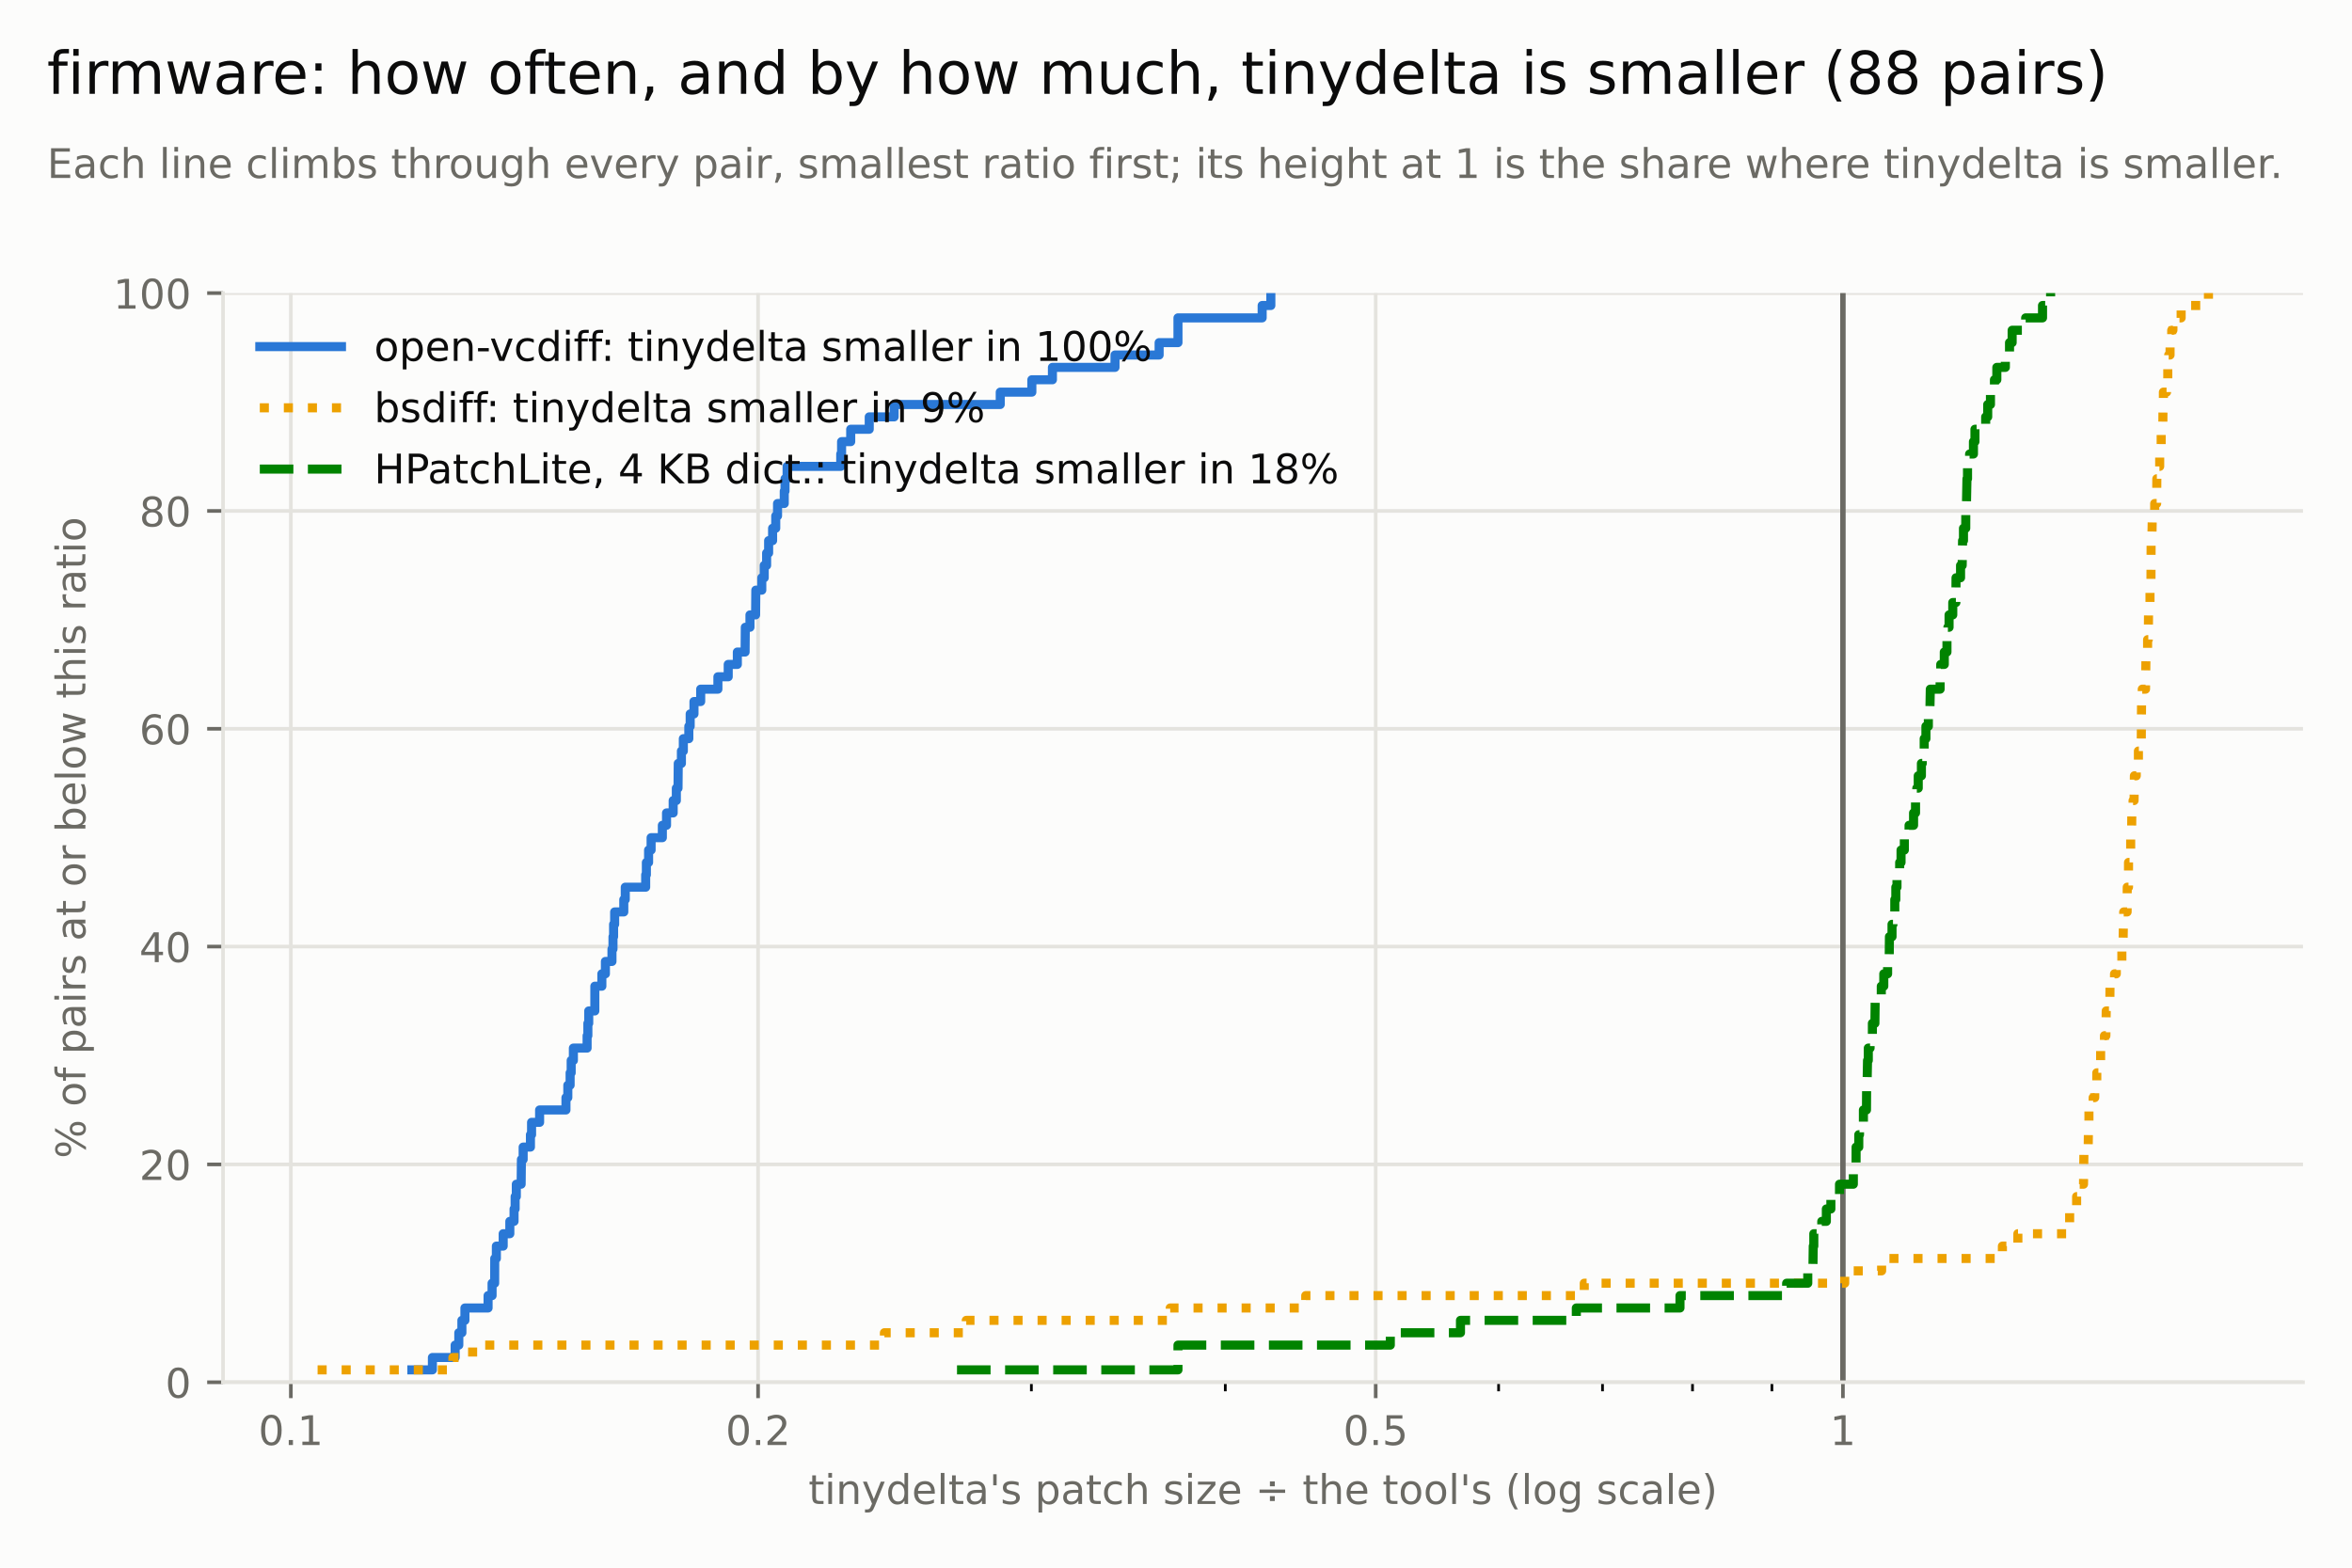
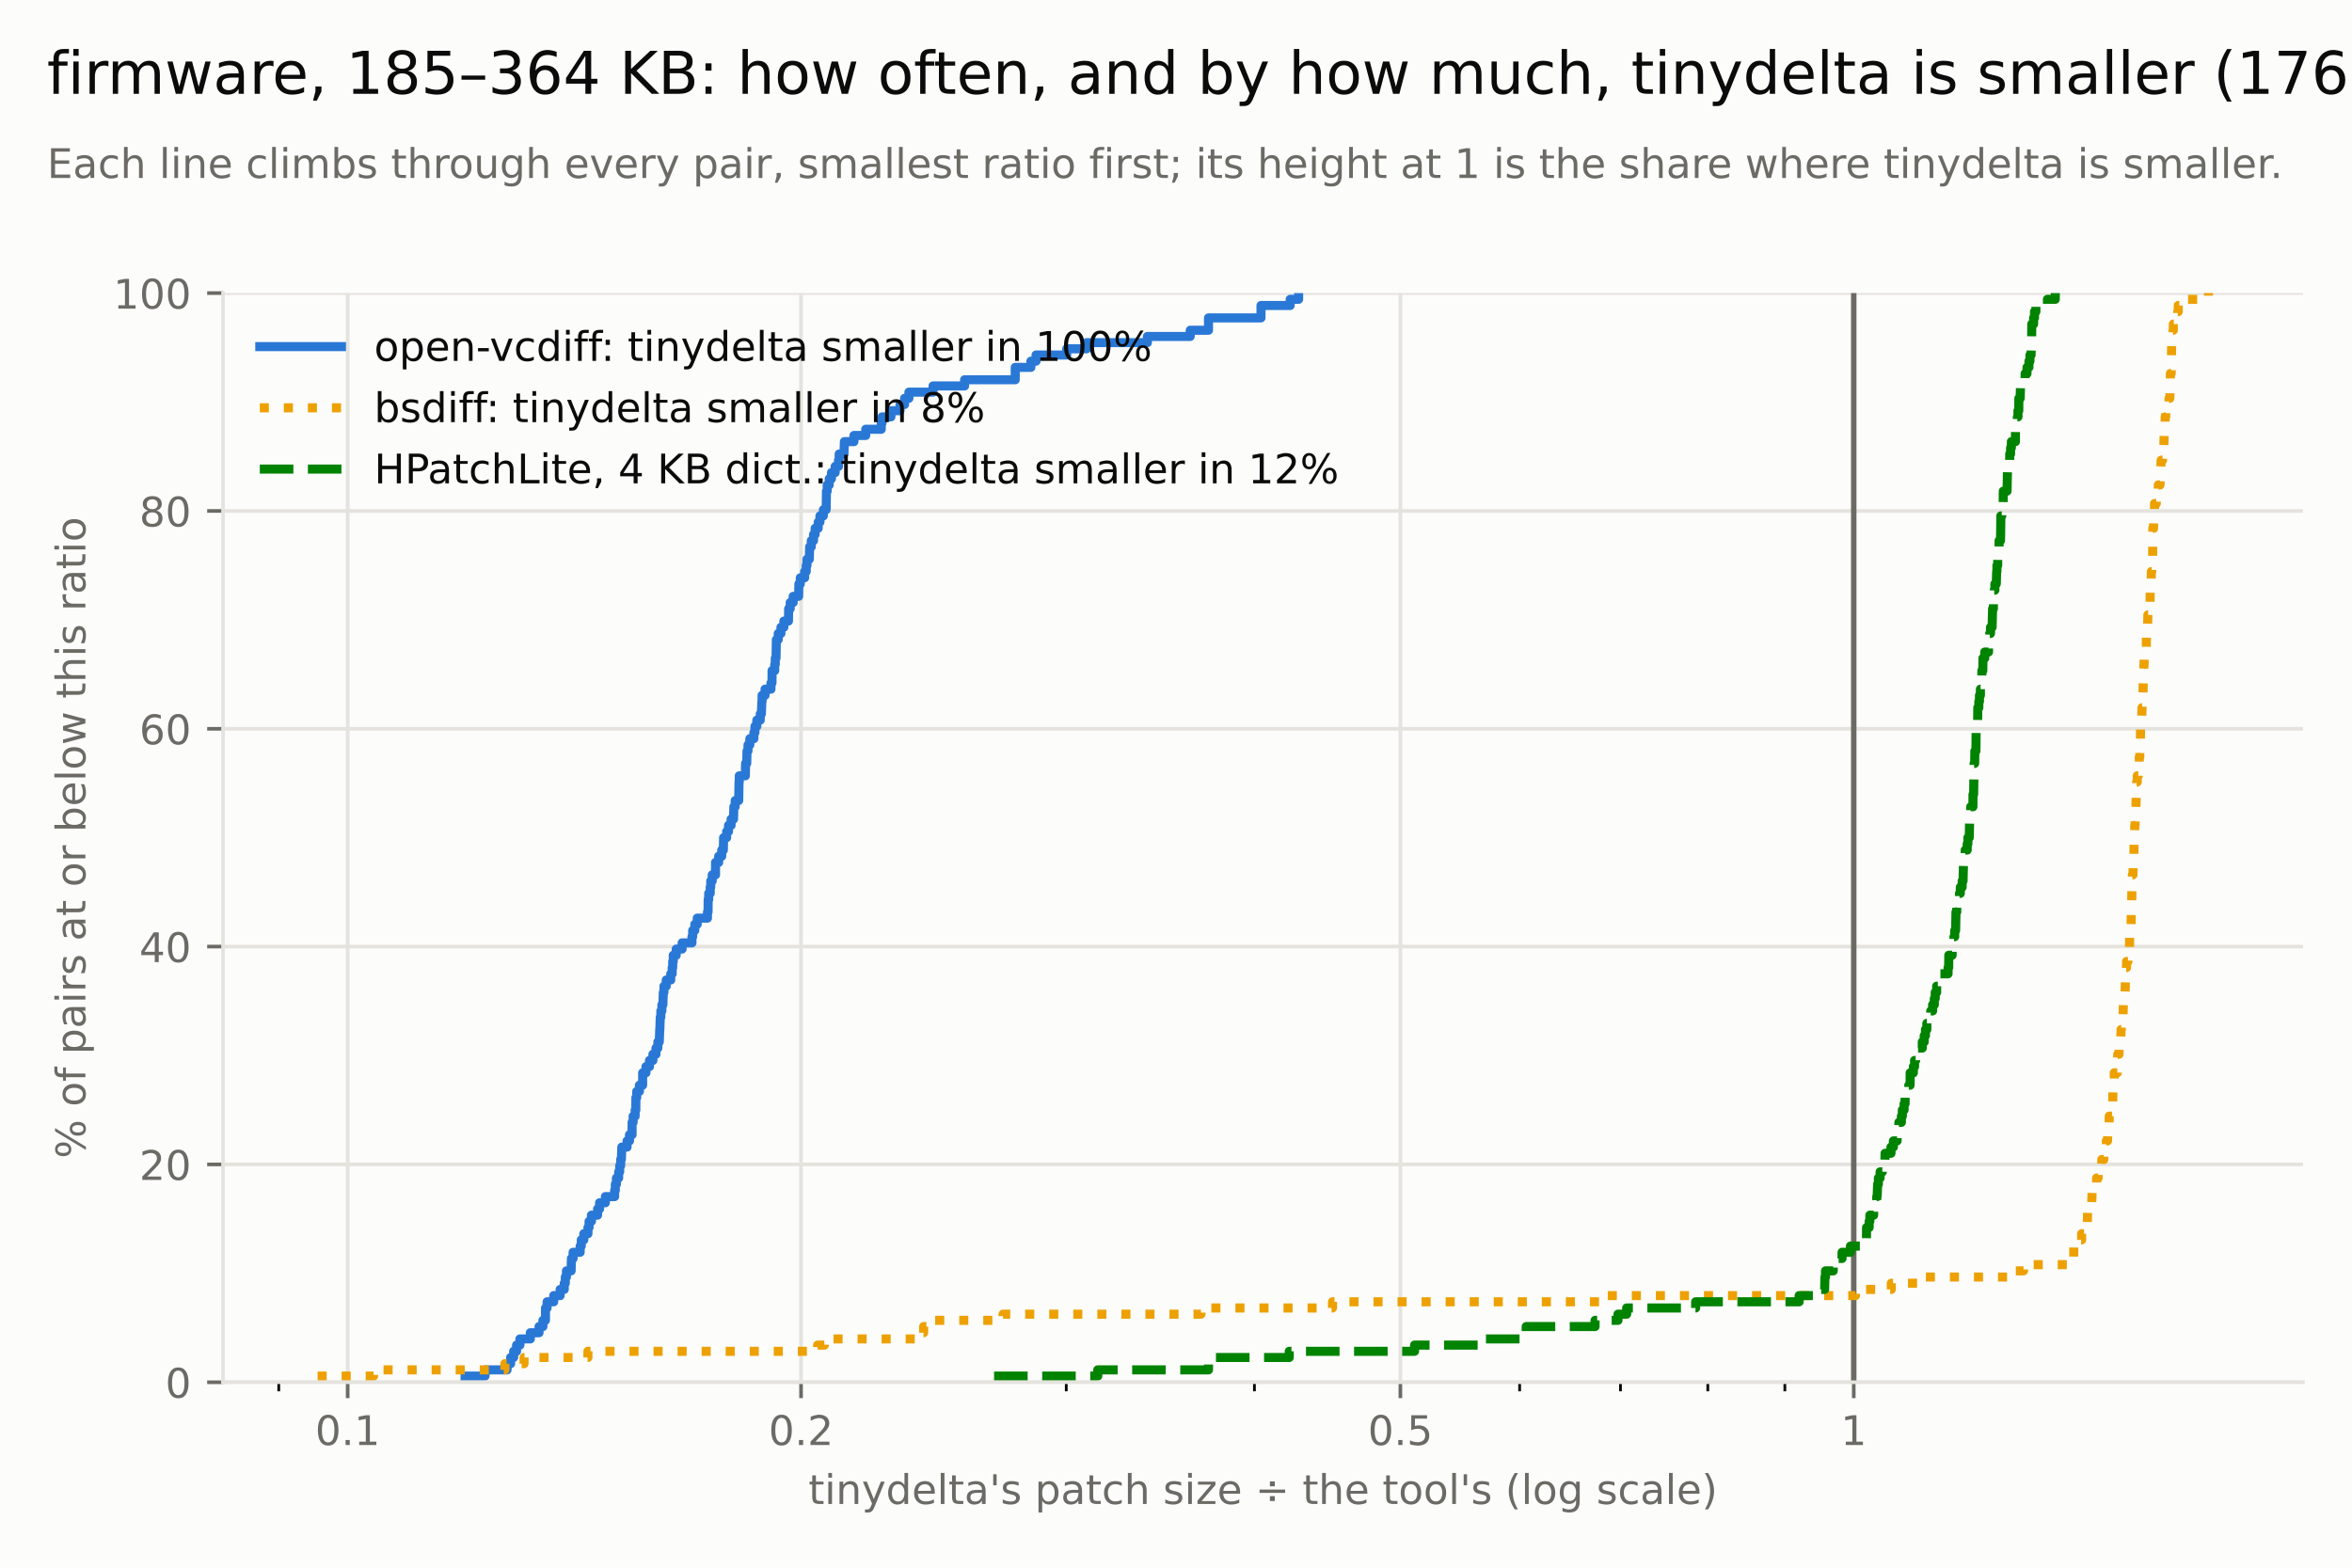
<svg xmlns="http://www.w3.org/2000/svg" xmlns:xlink="http://www.w3.org/1999/xlink" width="518.4pt" height="345.6pt" viewBox="0 0 518.4 345.6" version="1.1">
  <defs>
    <style type="text/css">*{stroke-linejoin: round; stroke-linecap: butt}</style>
  </defs>
  <g id="figure_1">
    <g id="patch_1">
      <path d="M 0 345.6  L 518.4 345.6  L 518.4 0  L 0 0  z " style="fill: #fcfcfb" />
    </g>
    <g id="axes_1">
      <g id="patch_2">
        <path d="M 49.162 304.718  L 507.6 304.718  L 507.6 64.619  L 49.162 64.619  z " style="fill: #fcfcfb" />
      </g>
      <g id="matplotlib.axis_1">
        <g id="xtick_1">
          <g id="line2d_1">
-             <path d="M 64.107 304.718  L 64.107 64.619  " clip-path="url(#pc556e0df1f)" style="fill: none; stroke: #e4e3de; stroke-width: 0.8; stroke-linecap: square" />
+             <path d="M 76.63 304.718  L 76.63 64.619  " clip-path="url(#pc556e0df1f)" style="fill: none; stroke: #e4e3de; stroke-width: 0.8; stroke-linecap: square" />
          </g>
          <g id="line2d_2">
            <defs>
              <path id="me577f2e913" d="M 0 0  L 0 3.5  " style="stroke: #6b6a64; stroke-width: 0.8" />
            </defs>
            <g>
-               <use xlink:href="#me577f2e913" x="64.107" y="304.718" style="fill: #6b6a64; stroke: #6b6a64; stroke-width: 0.8" />
+               <use xlink:href="#me577f2e913" x="76.63" y="304.718" style="fill: #6b6a64; stroke: #6b6a64; stroke-width: 0.8" />
            </g>
          </g>
          <g id="text_1">
-             <text style="font-size: 9px; font-family: 'DejaVu Sans', 'Arial', 'Helvetica', sans-serif; text-anchor: middle; fill: #6b6a64" x="64.107" y="318.556" transform="rotate(-0 64.10725 318.5558)">0.1</text>
+             <text style="font-size: 9px; font-family: 'DejaVu Sans', 'Arial', 'Helvetica', sans-serif; text-anchor: middle; fill: #6b6a64" x="76.63" y="318.556" transform="rotate(-0 76.62964 318.5558)">0.1</text>
          </g>
        </g>
        <g id="xtick_2">
          <g id="line2d_3">
-             <path d="M 167.086 304.718  L 167.086 64.619  " clip-path="url(#pc556e0df1f)" style="fill: none; stroke: #e4e3de; stroke-width: 0.8; stroke-linecap: square" />
+             <path d="M 176.557 304.718  L 176.557 64.619  " clip-path="url(#pc556e0df1f)" style="fill: none; stroke: #e4e3de; stroke-width: 0.8; stroke-linecap: square" />
          </g>
          <g id="line2d_4">
            <g>
-               <use xlink:href="#me577f2e913" x="167.086" y="304.718" style="fill: #6b6a64; stroke: #6b6a64; stroke-width: 0.8" />
+               <use xlink:href="#me577f2e913" x="176.557" y="304.718" style="fill: #6b6a64; stroke: #6b6a64; stroke-width: 0.8" />
            </g>
          </g>
          <g id="text_2">
-             <text style="font-size: 9px; font-family: 'DejaVu Sans', 'Arial', 'Helvetica', sans-serif; text-anchor: middle; fill: #6b6a64" x="167.086" y="318.556" transform="rotate(-0 167.086 318.5558)">0.2</text>
+             <text style="font-size: 9px; font-family: 'DejaVu Sans', 'Arial', 'Helvetica', sans-serif; text-anchor: middle; fill: #6b6a64" x="176.557" y="318.556" transform="rotate(-0 176.5573 318.5558)">0.2</text>
          </g>
        </g>
        <g id="xtick_3">
          <g id="line2d_5">
-             <path d="M 303.216 304.718  L 303.216 64.619  " clip-path="url(#pc556e0df1f)" style="fill: none; stroke: #e4e3de; stroke-width: 0.8; stroke-linecap: square" />
+             <path d="M 308.654 304.718  L 308.654 64.619  " clip-path="url(#pc556e0df1f)" style="fill: none; stroke: #e4e3de; stroke-width: 0.8; stroke-linecap: square" />
          </g>
          <g id="line2d_6">
            <g>
-               <use xlink:href="#me577f2e913" x="303.216" y="304.718" style="fill: #6b6a64; stroke: #6b6a64; stroke-width: 0.8" />
+               <use xlink:href="#me577f2e913" x="308.654" y="304.718" style="fill: #6b6a64; stroke: #6b6a64; stroke-width: 0.8" />
            </g>
          </g>
          <g id="text_3">
-             <text style="font-size: 9px; font-family: 'DejaVu Sans', 'Arial', 'Helvetica', sans-serif; text-anchor: middle; fill: #6b6a64" x="303.216" y="318.556" transform="rotate(-0 303.2164 318.5558)">0.5</text>
+             <text style="font-size: 9px; font-family: 'DejaVu Sans', 'Arial', 'Helvetica', sans-serif; text-anchor: middle; fill: #6b6a64" x="308.654" y="318.556" transform="rotate(-0 308.6545 318.5558)">0.5</text>
          </g>
        </g>
        <g id="xtick_4">
          <g id="line2d_7">
-             <path d="M 406.195 304.718  L 406.195 64.619  " clip-path="url(#pc556e0df1f)" style="fill: none; stroke: #e4e3de; stroke-width: 0.8; stroke-linecap: square" />
+             <path d="M 408.582 304.718  L 408.582 64.619  " clip-path="url(#pc556e0df1f)" style="fill: none; stroke: #e4e3de; stroke-width: 0.8; stroke-linecap: square" />
          </g>
          <g id="line2d_8">
            <g>
-               <use xlink:href="#me577f2e913" x="406.195" y="304.718" style="fill: #6b6a64; stroke: #6b6a64; stroke-width: 0.8" />
+               <use xlink:href="#me577f2e913" x="408.582" y="304.718" style="fill: #6b6a64; stroke: #6b6a64; stroke-width: 0.8" />
            </g>
          </g>
          <g id="text_4">
-             <text style="font-size: 9px; font-family: 'DejaVu Sans', 'Arial', 'Helvetica', sans-serif; text-anchor: middle; fill: #6b6a64" x="406.195" y="318.556" transform="rotate(-0 406.1951 318.5558)">1</text>
+             <text style="font-size: 9px; font-family: 'DejaVu Sans', 'Arial', 'Helvetica', sans-serif; text-anchor: middle; fill: #6b6a64" x="408.582" y="318.556" transform="rotate(-0 408.5821 318.5558)">1</text>
          </g>
        </g>
        <g id="xtick_5">
          <g id="line2d_9">
            <defs>
              <path id="m5e6b7ce656" d="M 0 0  L 0 2  " style="stroke: #000000; stroke-width: 0.6" />
            </defs>
            <g>
-               <use xlink:href="#m5e6b7ce656" x="227.325" y="304.718" style="stroke: #000000; stroke-width: 0.6" />
+               <use xlink:href="#m5e6b7ce656" x="61.44" y="304.718" style="stroke: #000000; stroke-width: 0.6" />
            </g>
          </g>
        </g>
        <g id="xtick_6">
          <g id="line2d_10">
            <g>
-               <use xlink:href="#m5e6b7ce656" x="270.065" y="304.718" style="stroke: #000000; stroke-width: 0.6" />
+               <use xlink:href="#m5e6b7ce656" x="235.011" y="304.718" style="stroke: #000000; stroke-width: 0.6" />
            </g>
          </g>
        </g>
        <g id="xtick_7">
          <g id="line2d_11">
            <g>
-               <use xlink:href="#m5e6b7ce656" x="330.303" y="304.718" style="stroke: #000000; stroke-width: 0.6" />
+               <use xlink:href="#m5e6b7ce656" x="276.485" y="304.718" style="stroke: #000000; stroke-width: 0.6" />
            </g>
          </g>
        </g>
        <g id="xtick_8">
          <g id="line2d_12">
            <g>
-               <use xlink:href="#m5e6b7ce656" x="353.205" y="304.718" style="stroke: #000000; stroke-width: 0.6" />
+               <use xlink:href="#m5e6b7ce656" x="334.939" y="304.718" style="stroke: #000000; stroke-width: 0.6" />
            </g>
          </g>
        </g>
        <g id="xtick_9">
          <g id="line2d_13">
            <g>
-               <use xlink:href="#m5e6b7ce656" x="373.043" y="304.718" style="stroke: #000000; stroke-width: 0.6" />
+               <use xlink:href="#m5e6b7ce656" x="357.162" y="304.718" style="stroke: #000000; stroke-width: 0.6" />
            </g>
          </g>
        </g>
        <g id="xtick_10">
          <g id="line2d_14">
            <g>
-               <use xlink:href="#m5e6b7ce656" x="390.542" y="304.718" style="stroke: #000000; stroke-width: 0.6" />
+               <use xlink:href="#m5e6b7ce656" x="376.413" y="304.718" style="stroke: #000000; stroke-width: 0.6" />
+             </g>
+           </g>
+         </g>
+         <g id="xtick_11">
+           <g id="line2d_15">
+             <g>
+               <use xlink:href="#m5e6b7ce656" x="393.393" y="304.718" style="stroke: #000000; stroke-width: 0.6" />
            </g>
          </g>
        </g>
        <g id="text_5">
          <text style="font-size: 9px; font-family: 'DejaVu Sans', 'Arial', 'Helvetica', sans-serif; text-anchor: middle; fill: #6b6a64" x="278.381" y="331.556" transform="rotate(-0 278.3811 331.5565)">tinydelta's patch size ÷ the tool's (log scale)</text>
        </g>
      </g>
      <g id="matplotlib.axis_2">
        <g id="ytick_1">
-           <g id="line2d_15">
+           <g id="line2d_16">
            <path d="M 49.162 304.718  L 507.6 304.718  " clip-path="url(#pc556e0df1f)" style="fill: none; stroke: #e4e3de; stroke-width: 0.8; stroke-linecap: square" />
          </g>
-           <g id="line2d_16">
+           <g id="line2d_17">
            <defs>
              <path id="m03e8360f8b" d="M 0 0  L -3.5 0  " style="stroke: #6b6a64; stroke-width: 0.8" />
            </defs>
            <g>
              <use xlink:href="#m03e8360f8b" x="49.162" y="304.718" style="fill: #6b6a64; stroke: #6b6a64; stroke-width: 0.8" />
            </g>
          </g>
          <g id="text_6">
            <text style="font-size: 9px; font-family: 'DejaVu Sans', 'Arial', 'Helvetica', sans-serif; text-anchor: end; fill: #6b6a64" x="42.162" y="308.137" transform="rotate(-0 42.16211 308.1368)">0</text>
          </g>
        </g>
        <g id="ytick_2">
-           <g id="line2d_17">
+           <g id="line2d_18">
            <path d="M 49.162 256.698  L 507.6 256.698  " clip-path="url(#pc556e0df1f)" style="fill: none; stroke: #e4e3de; stroke-width: 0.8; stroke-linecap: square" />
          </g>
-           <g id="line2d_18">
+           <g id="line2d_19">
            <g>
              <use xlink:href="#m03e8360f8b" x="49.162" y="256.698" style="fill: #6b6a64; stroke: #6b6a64; stroke-width: 0.8" />
            </g>
          </g>
          <g id="text_7">
            <text style="font-size: 9px; font-family: 'DejaVu Sans', 'Arial', 'Helvetica', sans-serif; text-anchor: end; fill: #6b6a64" x="42.162" y="260.117" transform="rotate(-0 42.16211 260.117)">20</text>
          </g>
        </g>
        <g id="ytick_3">
-           <g id="line2d_19">
+           <g id="line2d_20">
            <path d="M 49.162 208.678  L 507.6 208.678  " clip-path="url(#pc556e0df1f)" style="fill: none; stroke: #e4e3de; stroke-width: 0.8; stroke-linecap: square" />
          </g>
-           <g id="line2d_20">
+           <g id="line2d_21">
            <g>
              <use xlink:href="#m03e8360f8b" x="49.162" y="208.678" style="fill: #6b6a64; stroke: #6b6a64; stroke-width: 0.8" />
            </g>
          </g>
          <g id="text_8">
            <text style="font-size: 9px; font-family: 'DejaVu Sans', 'Arial', 'Helvetica', sans-serif; text-anchor: end; fill: #6b6a64" x="42.162" y="212.097" transform="rotate(-0 42.16211 212.0973)">40</text>
          </g>
        </g>
        <g id="ytick_4">
-           <g id="line2d_21">
+           <g id="line2d_22">
            <path d="M 49.162 160.659  L 507.6 160.659  " clip-path="url(#pc556e0df1f)" style="fill: none; stroke: #e4e3de; stroke-width: 0.8; stroke-linecap: square" />
          </g>
-           <g id="line2d_22">
+           <g id="line2d_23">
            <g>
              <use xlink:href="#m03e8360f8b" x="49.162" y="160.659" style="fill: #6b6a64; stroke: #6b6a64; stroke-width: 0.8" />
            </g>
          </g>
          <g id="text_9">
            <text style="font-size: 9px; font-family: 'DejaVu Sans', 'Arial', 'Helvetica', sans-serif; text-anchor: end; fill: #6b6a64" x="42.162" y="164.077" transform="rotate(-0 42.16211 164.0775)">60</text>
          </g>
        </g>
        <g id="ytick_5">
-           <g id="line2d_23">
+           <g id="line2d_24">
            <path d="M 49.162 112.639  L 507.6 112.639  " clip-path="url(#pc556e0df1f)" style="fill: none; stroke: #e4e3de; stroke-width: 0.8; stroke-linecap: square" />
          </g>
-           <g id="line2d_24">
+           <g id="line2d_25">
            <g>
              <use xlink:href="#m03e8360f8b" x="49.162" y="112.639" style="fill: #6b6a64; stroke: #6b6a64; stroke-width: 0.8" />
            </g>
          </g>
          <g id="text_10">
            <text style="font-size: 9px; font-family: 'DejaVu Sans', 'Arial', 'Helvetica', sans-serif; text-anchor: end; fill: #6b6a64" x="42.162" y="116.058" transform="rotate(-0 42.16211 116.0577)">80</text>
          </g>
        </g>
        <g id="ytick_6">
-           <g id="line2d_25">
+           <g id="line2d_26">
            <path d="M 49.162 64.619  L 507.6 64.619  " clip-path="url(#pc556e0df1f)" style="fill: none; stroke: #e4e3de; stroke-width: 0.8; stroke-linecap: square" />
          </g>
-           <g id="line2d_26">
+           <g id="line2d_27">
            <g>
              <use xlink:href="#m03e8360f8b" x="49.162" y="64.619" style="fill: #6b6a64; stroke: #6b6a64; stroke-width: 0.8" />
            </g>
          </g>
          <g id="text_11">
            <text style="font-size: 9px; font-family: 'DejaVu Sans', 'Arial', 'Helvetica', sans-serif; text-anchor: end; fill: #6b6a64" x="42.162" y="68.038" transform="rotate(-0 42.16211 68.03789)">100</text>
          </g>
        </g>
        <g id="text_12">
          <text style="font-size: 9px; font-family: 'DejaVu Sans', 'Arial', 'Helvetica', sans-serif; text-anchor: middle; fill: #6b6a64" x="18.821" y="184.668" transform="rotate(-90 18.82125 184.6684)">% of pairs at or below this ratio</text>
        </g>
      </g>
-       <g id="line2d_27">
-         <path d="M 406.195 304.718  L 406.195 64.619  " clip-path="url(#pc556e0df1f)" style="fill: none; stroke: #6b6a64; stroke-width: 1.2; stroke-linecap: square" />
-       </g>
      <g id="line2d_28">
-         <path d="M 90.778 301.989  L 95.307 301.989  L 95.307 299.261  L 100.317 299.261  L 100.317 296.533  L 101.126 296.533  L 101.126 293.804  L 101.806 293.804  L 101.806 291.076  L 102.471 291.076  L 102.471 288.348  L 107.577 288.348  L 107.577 285.619  L 108.458 285.619  L 108.458 282.891  L 109.028 282.891  L 109.045 277.434  L 109.403 277.434  L 109.403 274.706  L 110.907 274.706  L 110.907 271.977  L 112.37 271.977  L 112.37 269.249  L 113.301 269.249  L 113.301 266.52  L 113.539 266.52  L 113.539 263.792  L 113.802 263.792  L 113.802 261.064  L 114.864 261.064  L 114.923 255.607  L 115.308 255.607  L 115.308 252.878  L 116.913 252.878  L 116.913 250.15  L 117.162 250.15  L 117.162 247.422  L 118.934 247.422  L 118.934 244.693  L 124.742 244.693  L 124.742 241.965  L 125.152 241.965  L 125.152 239.236  L 125.658 239.236  L 125.658 236.508  L 125.893 236.508  L 125.893 233.78  L 126.379 233.78  L 126.379 231.051  L 129.402 231.051  L 129.402 228.323  L 129.57 228.323  L 129.57 225.594  L 129.763 225.594  L 129.763 222.866  L 131.104 222.866  L 131.109 217.409  L 132.655 217.409  L 132.655 214.681  L 133.436 214.681  L 133.436 211.952  L 134.883 211.952  L 134.883 209.224  L 135.107 209.224  L 135.107 206.496  L 135.241 206.496  L 135.241 203.767  L 135.475 203.767  L 135.475 201.039  L 137.489 201.039  L 137.489 198.31  L 137.814 198.31  L 137.814 195.582  L 142.311 195.582  L 142.311 192.854  L 142.467 192.854  L 142.467 190.125  L 142.955 190.125  L 142.955 187.397  L 143.509 187.397  L 143.509 184.668  L 145.987 184.668  L 145.987 181.94  L 146.91 181.94  L 146.91 179.212  L 148.373 179.212  L 148.373 176.483  L 149.071 176.483  L 149.071 173.755  L 149.441 173.755  L 149.493 168.298  L 150.187 168.298  L 150.187 165.57  L 150.613 165.57  L 150.613 162.841  L 151.822 162.841  L 151.822 160.113  L 152.121 160.113  L 152.121 157.384  L 152.958 157.384  L 152.958 154.656  L 154.438 154.656  L 154.438 151.928  L 158.233 151.928  L 158.233 149.199  L 160.505 149.199  L 160.505 146.471  L 162.518 146.471  L 162.518 143.742  L 164.226 143.742  L 164.271 138.286  L 165.298 138.286  L 165.298 135.557  L 166.54 135.557  L 166.589 130.1  L 167.904 130.1  L 167.904 127.372  L 168.44 127.372  L 168.44 124.644  L 168.97 124.644  L 168.97 121.915  L 169.411 121.915  L 169.411 119.187  L 170.286 119.187  L 170.286 116.458  L 170.979 116.458  L 170.979 113.73  L 171.377 113.73  L 171.377 111.002  L 172.856 111.002  L 172.856 108.273  L 173.026 108.273  L 173.026 105.545  L 173.484 105.545  L 173.484 102.817  L 185.305 102.817  L 185.305 100.088  L 185.493 100.088  L 185.493 97.36  L 187.504 97.36  L 187.504 94.631  L 191.586 94.631  L 191.586 91.903  L 197.071 91.903  L 197.071 89.175  L 220.462 89.175  L 220.462 86.446  L 227.429 86.446  L 227.429 83.718  L 231.962 83.718  L 231.962 80.989  L 245.755 80.989  L 245.755 78.261  L 255.483 78.261  L 255.483 75.533  L 259.635 75.533  L 259.635 70.076  L 278.19 70.076  L 278.19 67.347  L 280.105 67.347  L 280.105 64.619  L 280.105 64.619  " clip-path="url(#pc556e0df1f)" style="fill: none; stroke: #2a78d6; stroke-width: 2; stroke-linecap: square" />
+         <path d="M 408.582 304.718  L 408.582 64.619  " clip-path="url(#pc556e0df1f)" style="fill: none; stroke: #6b6a64; stroke-width: 1.2; stroke-linecap: square" />
      </g>
      <g id="line2d_29">
-         <path d="M 70 301.989  L 99.813 301.989  L 99.813 299.261  L 104.17 299.261  L 104.17 296.533  L 194.931 296.533  L 194.931 293.804  L 212.972 293.804  L 212.972 291.076  L 257.924 291.076  L 257.924 288.348  L 287.796 288.348  L 287.796 285.619  L 349.182 285.619  L 349.182 282.891  L 406.588 282.891  L 406.588 280.162  L 414.724 280.162  L 414.724 277.434  L 441.345 277.434  L 441.345 274.706  L 444.754 274.706  L 444.754 271.977  L 456.16 271.977  L 456.17 266.52  L 457.705 266.52  L 457.705 263.792  L 457.957 263.792  L 457.957 261.064  L 459.224 261.064  L 459.324 252.878  L 460.257 252.878  L 460.328 247.422  L 460.42 247.422  L 460.42 244.693  L 461.347 244.693  L 461.347 241.965  L 461.699 241.965  L 461.699 239.236  L 462.15 239.236  L 462.15 236.508  L 462.995 236.508  L 462.996 231.051  L 463.839 231.051  L 463.839 228.323  L 464.156 228.323  L 464.227 222.866  L 465.016 222.866  L 465.061 217.409  L 466.058 217.409  L 466.058 214.681  L 466.449 214.681  L 466.449 211.952  L 467.676 211.952  L 467.676 209.224  L 467.913 209.224  L 468.015 203.767  L 468.082 203.767  L 468.082 201.039  L 468.833 201.039  L 468.859 195.582  L 469.139 195.582  L 469.144 190.125  L 469.38 190.125  L 469.38 187.397  L 469.619 187.397  L 469.619 184.668  L 469.823 184.668  L 469.867 179.212  L 470.146 179.212  L 470.146 176.483  L 470.365 176.483  L 470.437 171.026  L 470.85 171.026  L 470.85 168.298  L 471.323 168.298  L 471.323 165.57  L 471.664 165.57  L 471.664 162.841  L 471.958 162.841  L 472.017 154.656  L 472.171 154.656  L 472.171 151.928  L 472.892 151.928  L 473.002 143.742  L 473.346 143.742  L 473.346 141.014  L 473.502 141.014  L 473.551 135.557  L 473.749 135.557  L 473.749 132.829  L 473.876 132.829  L 473.876 130.1  L 474.083 130.1  L 474.124 119.187  L 474.287 119.187  L 474.386 113.73  L 474.913 113.73  L 474.913 111.002  L 475.35 111.002  L 475.382 105.545  L 475.9 105.545  L 475.9 102.817  L 476.014 102.817  L 476.014 100.088  L 476.338 100.088  L 476.343 94.631  L 476.696 94.631  L 476.751 89.175  L 476.829 89.175  L 476.829 86.446  L 477.527 86.446  L 477.527 83.718  L 477.797 83.718  L 477.797 80.989  L 477.998 80.989  L 477.998 78.261  L 478.299 78.261  L 478.299 75.533  L 478.666 75.533  L 478.666 72.804  L 478.929 72.804  L 478.929 70.076  L 480.742 70.076  L 480.742 67.347  L 486.762 67.347  L 486.762 64.619  L 486.762 64.619  " clip-path="url(#pc556e0df1f)" style="fill: none; stroke-dasharray: 2,3.3; stroke-dashoffset: 0; stroke: #eda100; stroke-width: 2" />
+         <path d="M 102.51 303.354  L 106.905 303.354  L 106.905 301.989  L 111.767 301.989  L 111.767 300.625  L 112.552 300.625  L 112.552 299.261  L 113.211 299.261  L 113.211 297.897  L 113.856 297.897  L 113.856 296.533  L 114.594 296.533  L 114.594 295.169  L 116.892 295.169  L 116.892 293.804  L 118.811 293.804  L 118.811 292.44  L 119.666 292.44  L 119.666 291.076  L 120.219 291.076  L 120.236 288.348  L 120.583 288.348  L 120.583 286.983  L 122.043 286.983  L 122.043 285.619  L 123.463 285.619  L 123.463 284.255  L 124.366 284.255  L 124.366 282.891  L 124.597 282.891  L 124.597 281.527  L 124.852 281.527  L 124.852 280.162  L 125.883 280.162  L 125.94 277.434  L 126.314 277.434  L 126.314 276.07  L 127.87 276.07  L 127.87 274.706  L 128.113 274.706  L 128.113 273.341  L 128.677 273.341  L 128.677 271.977  L 129.587 271.977  L 129.587 270.613  L 129.832 270.613  L 129.832 269.249  L 130.359 269.249  L 130.359 267.885  L 131.709 267.885  L 131.709 266.52  L 132.149 266.52  L 132.149 265.156  L 133.428 265.156  L 133.428 263.792  L 135.468 263.792  L 135.468 262.428  L 135.622 262.428  L 135.622 261.064  L 135.866 261.064  L 135.866 259.699  L 136.356 259.699  L 136.356 258.335  L 136.585 258.335  L 136.585 256.971  L 136.802 256.971  L 136.802 255.607  L 136.955 255.607  L 137.056 252.878  L 138.207 252.878  L 138.207 251.514  L 138.746 251.514  L 138.746 250.15  L 139.313 250.15  L 139.319 247.422  L 139.548 247.422  L 139.548 246.057  L 139.99 246.057  L 139.99 244.693  L 140.142 244.693  L 140.153 241.965  L 140.34 241.965  L 140.34 240.601  L 140.931 240.601  L 140.931 239.236  L 141.641 239.236  L 141.646 236.508  L 142.37 236.508  L 142.37 235.144  L 143.146 235.144  L 143.146 233.78  L 143.904 233.78  L 143.904 232.415  L 144.578 232.415  L 144.578 231.051  L 144.999 231.051  L 144.999 229.687  L 145.308 229.687  L 145.411 226.959  L 145.435 226.959  L 145.526 224.23  L 145.656 224.23  L 145.656 222.866  L 145.883 222.866  L 145.883 221.502  L 146.101 221.502  L 146.197 218.773  L 146.342 218.773  L 146.342 217.409  L 146.841 217.409  L 146.841 216.045  L 147.837 216.045  L 147.837 214.681  L 148.152 214.681  L 148.152 213.317  L 148.272 213.317  L 148.272 211.952  L 148.389 211.952  L 148.389 210.588  L 149.041 210.588  L 149.041 209.224  L 150.342 209.224  L 150.342 207.86  L 152.516 207.86  L 152.516 206.496  L 152.668 206.496  L 152.668 205.131  L 153.141 205.131  L 153.141 203.767  L 153.679 203.767  L 153.679 202.403  L 155.931 202.403  L 155.931 201.039  L 156.061 201.039  L 156.083 198.31  L 156.2 198.31  L 156.2 196.946  L 156.536 196.946  L 156.536 195.582  L 156.651 195.582  L 156.651 194.218  L 156.979 194.218  L 156.979 192.854  L 157.706 192.854  L 157.709 190.125  L 158.399 190.125  L 158.399 188.761  L 159.076 188.761  L 159.076 187.397  L 159.435 187.397  L 159.486 184.668  L 160.159 184.668  L 160.159 183.304  L 160.572 183.304  L 160.572 181.94  L 161.141 181.94  L 161.141 180.576  L 161.68 180.576  L 161.745 177.847  L 162.036 177.847  L 162.036 176.483  L 162.817 176.483  L 162.888 172.391  L 162.941 172.391  L 162.941 171.026  L 164.284 171.026  L 164.33 168.298  L 164.587 168.298  L 164.64 165.57  L 164.867 165.57  L 164.867 164.205  L 165.271 164.205  L 165.271 162.841  L 166.161 162.841  L 166.161 161.477  L 166.401 161.477  L 166.401 160.113  L 166.814 160.113  L 166.814 158.749  L 167.566 158.749  L 167.566 157.384  L 167.816 157.384  L 167.913 154.656  L 167.967 154.656  L 167.967 153.292  L 168.623 153.292  L 168.623 151.928  L 169.928 151.928  L 169.928 150.563  L 170.15 150.563  L 170.171 147.835  L 170.758 147.835  L 170.758 146.471  L 170.878 146.471  L 170.878 145.107  L 171.044 145.107  L 171.118 141.014  L 171.528 141.014  L 171.528 139.65  L 172.125 139.65  L 172.125 138.286  L 172.769 138.286  L 172.769 136.921  L 173.782 136.921  L 173.825 134.193  L 174.168 134.193  L 174.168 132.829  L 174.823 132.829  L 174.823 131.465  L 176.028 131.465  L 176.075 128.736  L 176.393 128.736  L 176.393 127.372  L 177.351 127.372  L 177.351 126.008  L 177.697 126.008  L 177.697 124.644  L 177.871 124.644  L 177.871 123.279  L 178.386 123.279  L 178.448 120.551  L 178.813 120.551  L 178.813 119.187  L 179.31 119.187  L 179.31 117.823  L 179.662 117.823  L 179.662 116.458  L 180.335 116.458  L 180.335 115.094  L 180.722 115.094  L 180.722 113.73  L 181.475 113.73  L 181.475 112.366  L 182.091 112.366  L 182.157 108.273  L 182.322 108.273  L 182.322 106.909  L 182.766 106.909  L 182.766 105.545  L 183.262 105.545  L 183.262 104.181  L 184.081 104.181  L 184.081 102.817  L 184.814 102.817  L 184.814 101.452  L 184.959 101.452  L 184.959 100.088  L 186.014 100.088  L 186.112 97.36  L 188.217 97.36  L 188.217 95.996  L 190.812 95.996  L 190.812 94.631  L 194.236 94.631  L 194.236 93.267  L 194.419 93.267  L 194.419 91.903  L 196.37 91.903  L 196.37 90.539  L 198.37 90.539  L 198.37 89.175  L 199.377 89.175  L 199.377 87.81  L 200.332 87.81  L 200.332 86.446  L 205.654 86.446  L 205.654 85.082  L 212.602 85.082  L 212.602 83.718  L 223.765 83.718  L 223.765 80.989  L 227.217 80.989  L 227.217 79.625  L 228.352 79.625  L 228.352 78.261  L 235.113 78.261  L 235.113 76.897  L 239.511 76.897  L 239.511 75.533  L 252.895 75.533  L 252.895 74.168  L 262.336 74.168  L 262.336 72.804  L 266.364 72.804  L 266.364 70.076  L 277.934 70.076  L 277.934 67.347  L 284.369 67.347  L 284.369 65.983  L 286.228 65.983  L 286.228 64.619  L 286.228 64.619  " clip-path="url(#pc556e0df1f)" style="fill: none; stroke: #2a78d6; stroke-width: 2; stroke-linecap: square" />
      </g>
      <g id="line2d_30">
-         <path d="M 210.931 301.989  L 259.635 301.989  L 259.635 296.533  L 306.435 296.533  L 306.435 293.804  L 321.902 293.804  L 321.902 291.076  L 347.435 291.076  L 347.435 288.348  L 370.284 288.348  L 370.284 285.619  L 393.79 285.619  L 393.79 282.891  L 398.446 282.891  L 398.446 280.162  L 399.577 280.162  L 399.652 274.706  L 399.778 274.706  L 399.778 271.977  L 401.535 271.977  L 401.535 269.249  L 402.543 269.249  L 402.543 266.52  L 403.54 266.52  L 403.54 263.792  L 405.442 263.792  L 405.442 261.064  L 408.49 261.064  L 408.49 258.335  L 409.083 258.335  L 409.1 252.878  L 409.689 252.878  L 409.689 250.15  L 409.851 250.15  L 409.851 247.422  L 410.71 247.422  L 410.71 244.693  L 411.386 244.693  L 411.421 239.236  L 411.513 239.236  L 411.618 233.78  L 411.789 233.78  L 411.789 231.051  L 412.18 231.051  L 412.18 228.323  L 412.69 228.323  L 412.69 225.594  L 413.243 225.594  L 413.31 220.138  L 414.651 220.138  L 414.651 217.409  L 415.202 217.409  L 415.202 214.681  L 416.045 214.681  L 416.045 211.952  L 416.39 211.952  L 416.447 206.496  L 417.017 206.496  L 417.017 203.767  L 417.231 203.767  L 417.231 201.039  L 417.627 201.039  L 417.627 198.31  L 417.855 198.31  L 417.855 195.582  L 418.11 195.582  L 418.11 192.854  L 418.702 192.854  L 418.702 190.125  L 419.006 190.125  L 419.006 187.397  L 419.735 187.397  L 419.735 184.668  L 420.774 184.668  L 420.774 181.94  L 421.765 181.94  L 421.765 179.212  L 422.198 179.212  L 422.198 176.483  L 422.483 176.483  L 422.483 173.755  L 422.795 173.755  L 422.795 171.026  L 423.493 171.026  L 423.493 168.298  L 423.683 168.298  L 423.683 165.57  L 424.109 165.57  L 424.109 162.841  L 424.49 162.841  L 424.49 160.113  L 425.026 160.113  L 425.026 157.384  L 425.351 157.384  L 425.453 151.928  L 427.618 151.928  L 427.618 149.199  L 427.755 149.199  L 427.755 146.471  L 428.538 146.471  L 428.538 143.742  L 429.126 143.742  L 429.126 141.014  L 429.333 141.014  L 429.333 138.286  L 429.59 138.286  L 429.59 135.557  L 430.404 135.557  L 430.404 132.829  L 431.093 132.829  L 431.126 127.372  L 432.121 127.372  L 432.121 124.644  L 432.482 124.644  L 432.566 119.187  L 432.767 119.187  L 432.767 116.458  L 433.266 116.458  L 433.28 111.002  L 433.426 111.002  L 433.533 105.545  L 433.659 105.545  L 433.659 102.817  L 434.117 102.817  L 434.117 100.088  L 434.962 100.088  L 434.962 97.36  L 435.295 97.36  L 435.295 94.631  L 437.661 94.631  L 437.661 91.903  L 438.107 91.903  L 438.107 89.175  L 438.713 89.175  L 438.713 86.446  L 439.591 86.446  L 439.591 83.718  L 440.118 83.718  L 440.118 80.989  L 441.995 80.989  L 441.995 78.261  L 442.915 78.261  L 442.915 75.533  L 443.494 75.533  L 443.494 72.804  L 446.474 72.804  L 446.474 70.076  L 450.188 70.076  L 450.188 67.347  L 451.97 67.347  L 451.97 64.619  L 451.97 64.619  " clip-path="url(#pc556e0df1f)" style="fill: none; stroke-dasharray: 7.4,3.2; stroke-dashoffset: 0; stroke: #008300; stroke-width: 2" />
+         <path d="M 70 303.354  L 82.348 303.354  L 82.348 301.989  L 111.278 301.989  L 111.278 300.625  L 115.506 300.625  L 115.506 299.261  L 129.583 299.261  L 129.583 297.897  L 180.207 297.897  L 180.207 296.533  L 181.693 296.533  L 181.693 295.169  L 202.733 295.169  L 202.733 293.804  L 203.578 293.804  L 203.578 292.44  L 204.703 292.44  L 204.703 291.076  L 221.084 291.076  L 221.084 289.712  L 264.704 289.712  L 264.704 288.348  L 293.691 288.348  L 293.691 286.983  L 353.258 286.983  L 353.258 285.619  L 408.963 285.619  L 408.963 284.255  L 416.859 284.255  L 416.859 282.891  L 423.332 282.891  L 423.332 281.527  L 442.691 281.527  L 442.691 280.162  L 445.999 280.162  L 445.999 278.798  L 456.483 278.798  L 456.483 277.434  L 457.067 277.434  L 457.076 274.706  L 458.566 274.706  L 458.566 273.341  L 458.811 273.341  L 458.811 271.977  L 459.499 271.977  L 459.499 270.613  L 460.04 270.613  L 460.137 266.52  L 460.888 266.52  L 460.888 265.156  L 461.042 265.156  L 461.112 262.428  L 461.2 262.428  L 461.2 261.064  L 462.1 261.064  L 462.1 259.699  L 462.441 259.699  L 462.441 258.335  L 462.879 258.335  L 462.879 256.971  L 463.257 256.971  L 463.257 255.607  L 463.699 255.607  L 463.7 252.878  L 464.248 252.878  L 464.248 251.514  L 464.518 251.514  L 464.59 248.786  L 464.825 248.786  L 464.895 246.057  L 465.54 246.057  L 465.623 243.329  L 465.661 243.329  L 465.704 240.601  L 465.876 240.601  L 465.927 237.872  L 465.999 237.872  L 465.999 236.508  L 466.672 236.508  L 466.766 232.415  L 467.05 232.415  L 467.05 231.051  L 467.207 231.051  L 467.207 229.687  L 467.414 229.687  L 467.501 226.959  L 467.549 226.959  L 467.587 224.23  L 467.938 224.23  L 467.999 221.502  L 468.241 221.502  L 468.341 218.773  L 468.381 218.773  L 468.472 216.045  L 468.57 216.045  L 468.636 213.317  L 468.707 213.317  L 468.707 211.952  L 469.019 211.952  L 469.073 209.224  L 469.364 209.224  L 469.39 206.496  L 469.661 206.496  L 469.753 201.039  L 469.805 201.039  L 469.896 195.582  L 469.974 195.582  L 469.984 192.854  L 470.127 192.854  L 470.185 190.125  L 470.316 190.125  L 470.368 184.668  L 470.453 184.668  L 470.526 181.94  L 470.584 181.94  L 470.638 179.212  L 470.749 179.212  L 470.851 175.119  L 470.921 175.119  L 470.938 172.391  L 471.066 172.391  L 471.066 171.026  L 471.298 171.026  L 471.321 168.298  L 471.508 168.298  L 471.508 166.934  L 471.619 166.934  L 471.646 164.205  L 471.766 164.205  L 471.781 160.113  L 472.011 160.113  L 472.112 156.02  L 472.141 156.02  L 472.141 154.656  L 472.296 154.656  L 472.404 149.199  L 472.454 149.199  L 472.544 146.471  L 472.574 146.471  L 472.603 143.742  L 473.056 143.742  L 473.094 139.65  L 473.303 139.65  L 473.409 135.557  L 473.744 135.557  L 473.744 134.193  L 473.873 134.193  L 473.943 128.736  L 474.134 128.736  L 474.166 126.008  L 474.258 126.008  L 474.275 123.279  L 474.459 123.279  L 474.499 116.458  L 474.657 116.458  L 474.752 112.366  L 474.874 112.366  L 474.874 111.002  L 475.264 111.002  L 475.264 109.637  L 475.688 109.637  L 475.719 106.909  L 476.084 106.909  L 476.182 104.181  L 476.222 104.181  L 476.333 101.452  L 476.647 101.452  L 476.652 98.724  L 476.919 98.724  L 476.994 95.996  L 477.048 95.996  L 477.124 93.267  L 477.216 93.267  L 477.216 91.903  L 477.349 91.903  L 477.349 90.539  L 477.8 90.539  L 477.8 89.175  L 478.062 89.175  L 478.062 87.81  L 478.252 87.81  L 478.338 83.718  L 478.367 83.718  L 478.367 82.354  L 478.55 82.354  L 478.658 75.533  L 478.906 75.533  L 478.943 72.804  L 479.021 72.804  L 479.021 71.44  L 479.162 71.44  L 479.162 70.076  L 479.987 70.076  L 479.987 68.712  L 480.103 68.712  L 480.103 67.347  L 480.92 67.347  L 480.92 65.983  L 486.762 65.983  L 486.762 64.619  L 486.762 64.619  " clip-path="url(#pc556e0df1f)" style="fill: none; stroke-dasharray: 2,3.3; stroke-dashoffset: 0; stroke: #eda100; stroke-width: 2" />
+       </g>
+       <g id="line2d_31">
+         <path d="M 219.103 303.354  L 241.96 303.354  L 241.96 301.989  L 266.364 301.989  L 266.364 299.261  L 284.161 299.261  L 284.161 297.897  L 311.777 297.897  L 311.777 296.533  L 326.786 296.533  L 326.786 295.169  L 336.388 295.169  L 336.388 292.44  L 351.563 292.44  L 351.563 291.076  L 356.619 291.076  L 356.619 289.712  L 358.529 289.712  L 358.529 288.348  L 373.735 288.348  L 373.735 286.983  L 396.544 286.983  L 396.544 285.619  L 401.062 285.619  L 401.062 284.255  L 402.16 284.255  L 402.233 281.527  L 402.355 281.527  L 402.355 280.162  L 404.06 280.162  L 404.06 278.798  L 405.038 278.798  L 405.038 277.434  L 406.006 277.434  L 406.006 276.07  L 407.852 276.07  L 407.852 274.706  L 410.809 274.706  L 410.809 273.341  L 411.384 273.341  L 411.401 270.613  L 411.973 270.613  L 411.973 269.249  L 412.129 269.249  L 412.129 267.885  L 412.963 267.885  L 412.963 266.52  L 413.619 266.52  L 413.653 263.792  L 413.742 263.792  L 413.844 261.064  L 414.01 261.064  L 414.01 259.699  L 414.39 259.699  L 414.39 258.335  L 414.885 258.335  L 414.885 256.971  L 415.421 256.971  L 415.486 254.243  L 416.788 254.243  L 416.788 252.878  L 417.322 252.878  L 417.322 251.514  L 418.14 251.514  L 418.14 250.15  L 418.475 250.15  L 418.531 247.422  L 419.083 247.422  L 419.083 246.057  L 419.291 246.057  L 419.291 244.693  L 419.675 244.693  L 419.675 243.329  L 419.897 243.329  L 419.897 241.965  L 420.144 241.965  L 420.144 240.601  L 420.718 240.601  L 420.718 239.236  L 420.998 239.236  L 421.013 236.508  L 421.721 236.508  L 421.721 235.144  L 421.986 235.144  L 421.986 233.78  L 422.229 233.78  L 422.229 232.415  L 422.729 232.415  L 422.729 231.051  L 423.691 231.051  L 423.691 229.687  L 424.111 229.687  L 424.111 228.323  L 424.387 228.323  L 424.387 226.959  L 424.69 226.959  L 424.69 225.594  L 425.367 225.594  L 425.367 224.23  L 425.552 224.23  L 425.552 222.866  L 425.966 222.866  L 425.966 221.502  L 426.335 221.502  L 426.335 220.138  L 426.536 220.138  L 426.536 218.773  L 426.855 218.773  L 426.855 217.409  L 427.171 217.409  L 427.27 214.681  L 429.37 214.681  L 429.37 213.317  L 429.504 213.317  L 429.529 210.588  L 430.263 210.588  L 430.263 209.224  L 430.624 209.224  L 430.68 206.496  L 430.834 206.496  L 430.834 205.131  L 431.034 205.131  L 431.116 201.039  L 431.284 201.039  L 431.284 199.675  L 431.627 199.675  L 431.627 198.31  L 431.891 198.31  L 431.891 196.946  L 432.074 196.946  L 432.074 195.582  L 432.476 195.582  L 432.476 194.218  L 432.672 194.218  L 432.775 190.125  L 432.794 190.125  L 432.794 188.761  L 433.147 188.761  L 433.147 187.397  L 433.585 187.397  L 433.585 186.033  L 433.74 186.033  L 433.74 184.668  L 434.037 184.668  L 434.131 180.576  L 434.172 180.576  L 434.172 179.212  L 434.366 179.212  L 434.366 177.847  L 434.851 177.847  L 434.865 175.119  L 435.006 175.119  L 435.11 168.298  L 435.233 168.298  L 435.277 165.57  L 435.512 165.57  L 435.552 161.477  L 435.677 161.477  L 435.693 158.749  L 435.891 158.749  L 435.922 156.02  L 436.149 156.02  L 436.149 154.656  L 436.289 154.656  L 436.289 153.292  L 436.497 153.292  L 436.497 151.928  L 436.678 151.928  L 436.785 149.199  L 436.82 149.199  L 436.82 147.835  L 437.028 147.835  L 437.054 145.107  L 437.455 145.107  L 437.455 143.742  L 438.287 143.742  L 438.287 142.378  L 438.442 142.378  L 438.552 139.65  L 438.727 139.65  L 438.727 138.286  L 439.076 138.286  L 439.183 134.193  L 439.361 134.193  L 439.361 132.829  L 439.514 132.829  L 439.548 130.1  L 439.69 130.1  L 439.69 128.736  L 439.993 128.736  L 440.082 126.008  L 440.137 126.008  L 440.137 124.644  L 440.303 124.644  L 440.336 121.915  L 440.578 121.915  L 440.618 119.187  L 440.932 119.187  L 441.008 113.73  L 441.202 113.73  L 441.202 112.366  L 441.5 112.366  L 441.545 108.273  L 442.371 108.273  L 442.481 102.817  L 442.778 102.817  L 442.778 101.452  L 442.953 101.452  L 442.953 100.088  L 443.146 100.088  L 443.146 98.724  L 443.321 98.724  L 443.321 97.36  L 444.215 97.36  L 444.227 94.631  L 444.571 94.631  L 444.656 91.903  L 444.776 91.903  L 444.776 90.539  L 444.955 90.539  L 444.971 87.81  L 445.263 87.81  L 445.369 83.718  L 446.352 83.718  L 446.352 82.354  L 446.765 82.354  L 446.765 80.989  L 447.191 80.989  L 447.191 79.625  L 447.418 79.625  L 447.418 78.261  L 447.667 78.261  L 447.735 74.168  L 447.792 74.168  L 447.824 71.44  L 448.221 71.44  L 448.221 70.076  L 448.417 70.076  L 448.417 68.712  L 448.724 68.712  L 448.724 67.347  L 451.271 67.347  L 451.271 65.983  L 453 65.983  L 453 64.619  L 453 64.619  " clip-path="url(#pc556e0df1f)" style="fill: none; stroke-dasharray: 7.4,3.2; stroke-dashoffset: 0; stroke: #008300; stroke-width: 2" />
      </g>
      <g id="patch_3">
        <path d="M 49.162 304.718  L 49.162 64.619  " style="fill: none; stroke: #e4e3de; stroke-width: 0.8; stroke-linejoin: miter; stroke-linecap: square" />
      </g>
      <g id="patch_4">
        <path d="M 49.162 304.718  L 507.6 304.718  " style="fill: none; stroke: #e4e3de; stroke-width: 0.8; stroke-linejoin: miter; stroke-linecap: square" />
      </g>
      <g id="legend_1">
-         <g id="line2d_31">
+         <g id="line2d_32">
          <path d="M 57.262 76.408  L 66.262 76.408  L 66.262 76.408  L 75.262 76.408  L 75.262 76.408  " style="fill: none; stroke: #2a78d6; stroke-width: 2; stroke-linecap: square" />
        </g>
        <g id="text_13">
          <text style="font-size: 9px; font-family: 'DejaVu Sans', 'Arial', 'Helvetica', sans-serif; text-anchor: start; fill: #0b0b0b" x="82.462" y="79.558" transform="rotate(-0 82.46211 79.55754)">open-vcdiff: tinydelta smaller in 100%</text>
        </g>
-         <g id="line2d_32">
+         <g id="line2d_33">
          <path d="M 57.262 89.908  L 66.262 89.908  L 66.262 89.908  L 75.262 89.908  L 75.262 89.908  " style="fill: none; stroke-dasharray: 2,3.3; stroke-dashoffset: 0; stroke: #eda100; stroke-width: 2" />
        </g>
        <g id="text_14">
-           <text style="font-size: 9px; font-family: 'DejaVu Sans', 'Arial', 'Helvetica', sans-serif; text-anchor: start; fill: #0b0b0b" x="82.462" y="93.058" transform="rotate(-0 82.46211 93.05824)">bsdiff: tinydelta smaller in 9%</text>
-         </g>
-         <g id="line2d_33">
+           <text style="font-size: 9px; font-family: 'DejaVu Sans', 'Arial', 'Helvetica', sans-serif; text-anchor: start; fill: #0b0b0b" x="82.462" y="93.058" transform="rotate(-0 82.46211 93.05824)">bsdiff: tinydelta smaller in 8%</text>
+         </g>
+         <g id="line2d_34">
          <path d="M 57.262 103.409  L 66.262 103.409  L 66.262 103.409  L 75.262 103.409  L 75.262 103.409  " style="fill: none; stroke-dasharray: 7.4,3.2; stroke-dashoffset: 0; stroke: #008300; stroke-width: 2" />
        </g>
        <g id="text_15">
-           <text style="font-size: 9px; font-family: 'DejaVu Sans', 'Arial', 'Helvetica', sans-serif; text-anchor: start; fill: #0b0b0b" x="82.462" y="106.559" transform="rotate(-0 82.46211 106.5589)">HPatchLite, 4 KB dict.: tinydelta smaller in 18%</text>
+           <text style="font-size: 9px; font-family: 'DejaVu Sans', 'Arial', 'Helvetica', sans-serif; text-anchor: start; fill: #0b0b0b" x="82.462" y="106.559" transform="rotate(-0 82.46211 106.5589)">HPatchLite, 4 KB dict.: tinydelta smaller in 12%</text>
        </g>
      </g>
    </g>
    <g id="text_16">
-       <text style="font-size: 13px; font-family: 'DejaVu Sans', 'Arial', 'Helvetica', sans-serif; text-anchor: start; fill: #0b0b0b" x="10.368" y="20.678" transform="rotate(-0 10.368 20.67797)">firmware: how often, and by how much, tinydelta is smaller (88 pairs)</text>
+       <text style="font-size: 13px; font-family: 'DejaVu Sans', 'Arial', 'Helvetica', sans-serif; text-anchor: start; fill: #0b0b0b" x="10.368" y="20.678" transform="rotate(-0 10.368 20.67797)">firmware, 185–364 KB: how often, and by how much, tinydelta is smaller (176 pairs)</text>
    </g>
    <g id="text_17">
      <text style="font-size: 9px; font-family: 'DejaVu Sans', 'Arial', 'Helvetica', sans-serif; text-anchor: start; fill: #6b6a64" x="10.368" y="39.239" transform="rotate(-0 10.368 39.23859)">Each line climbs through every pair, smallest ratio first; its height at 1 is the share where tinydelta is smaller.</text>
    </g>
  </g>
  <defs>
    <clipPath id="pc556e0df1f">
      <rect x="49.162" y="64.619" width="458.438" height="240.099" />
    </clipPath>
  </defs>
</svg>
